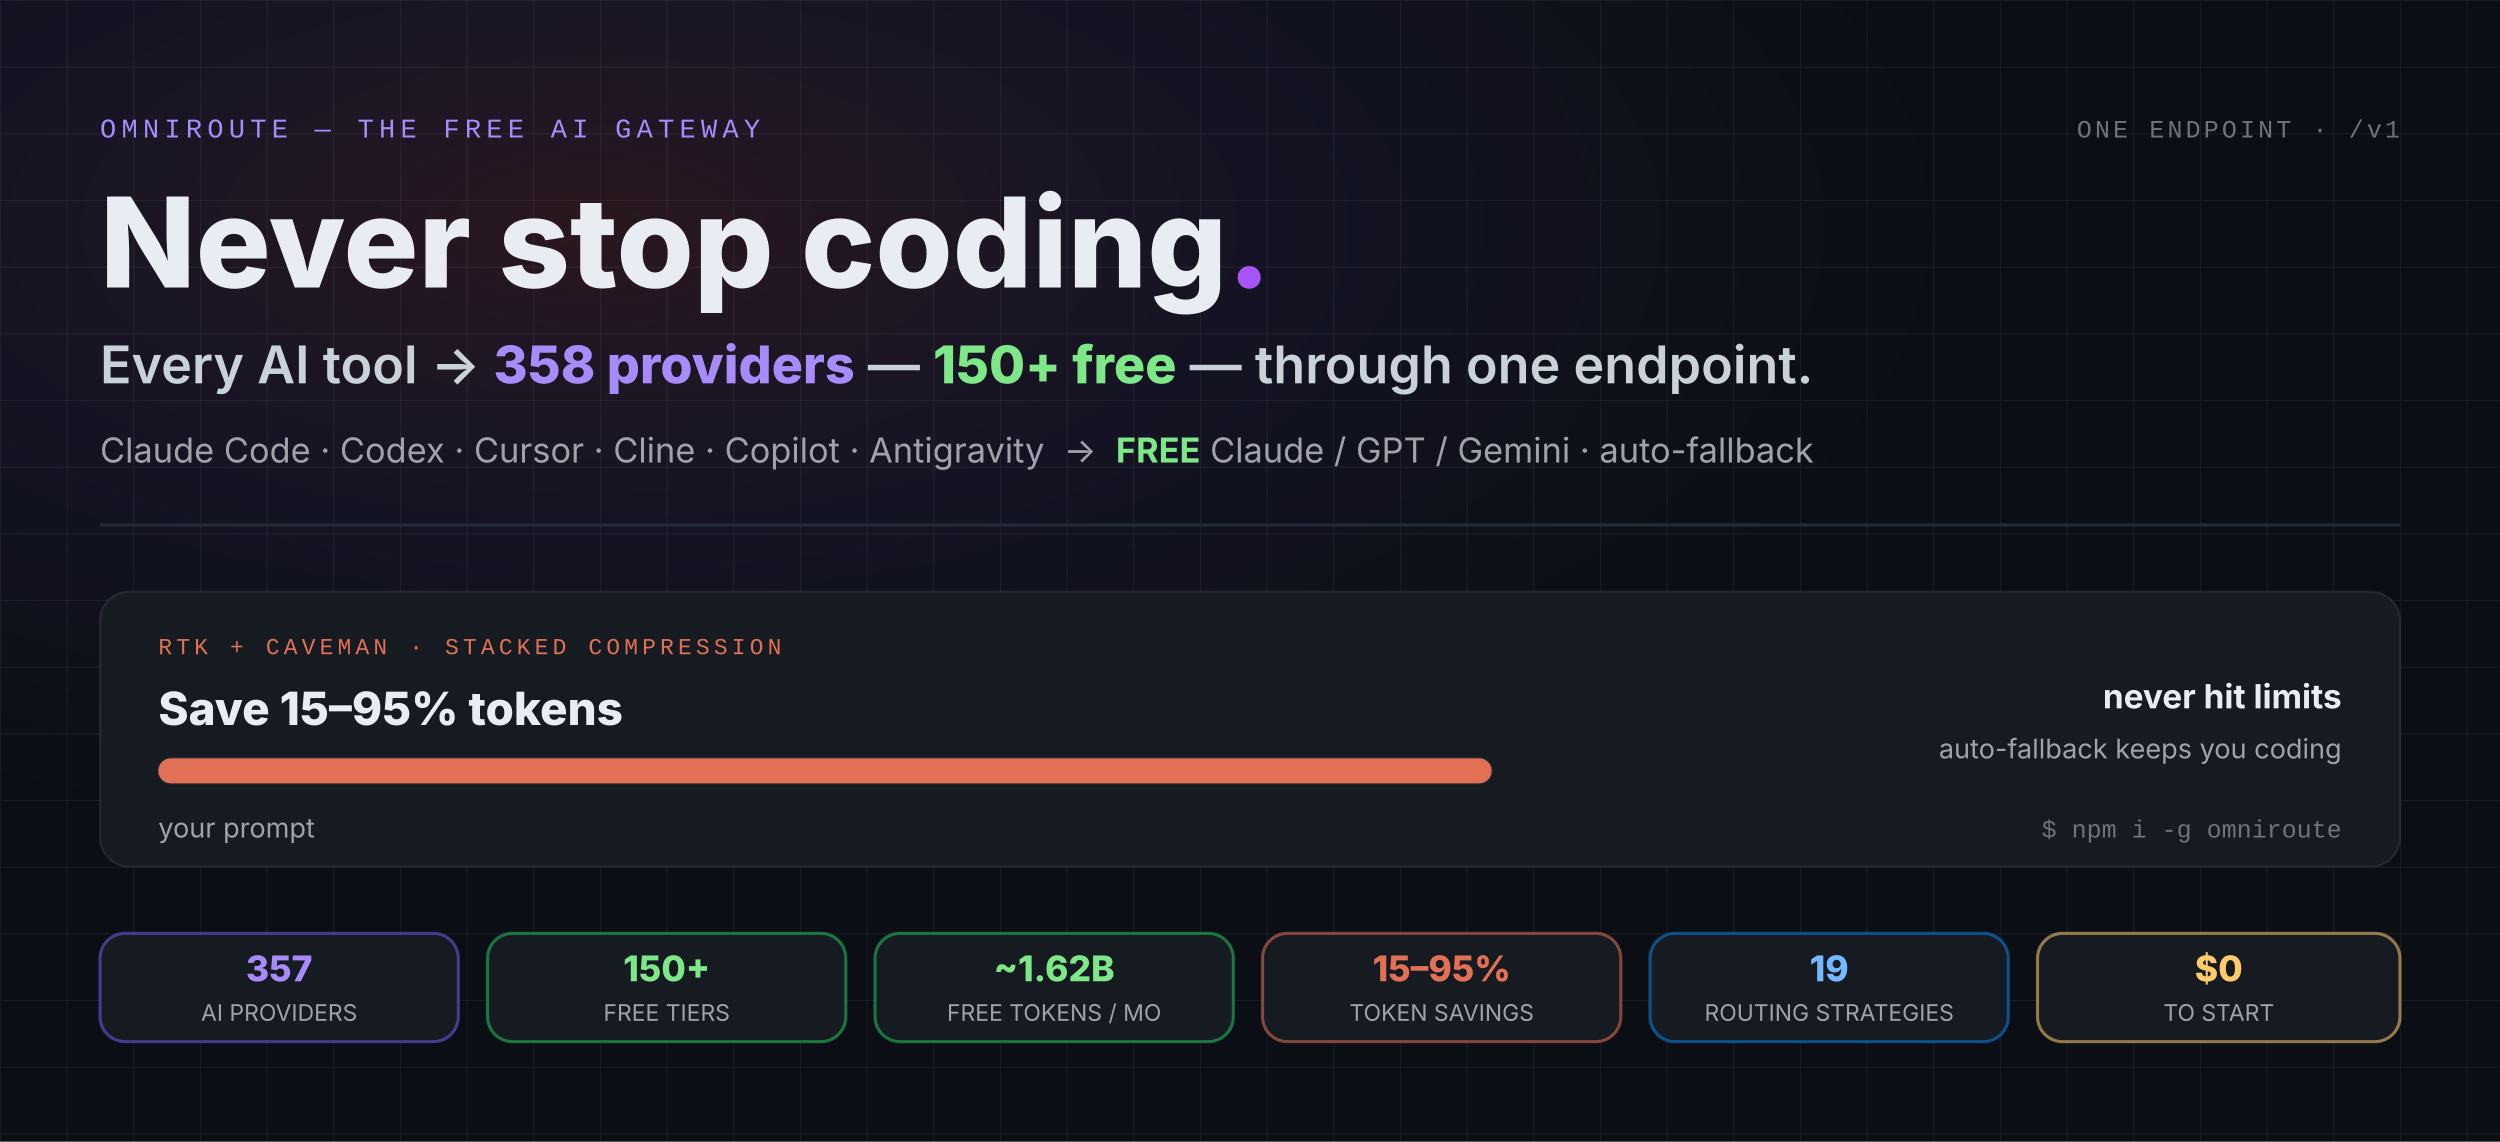
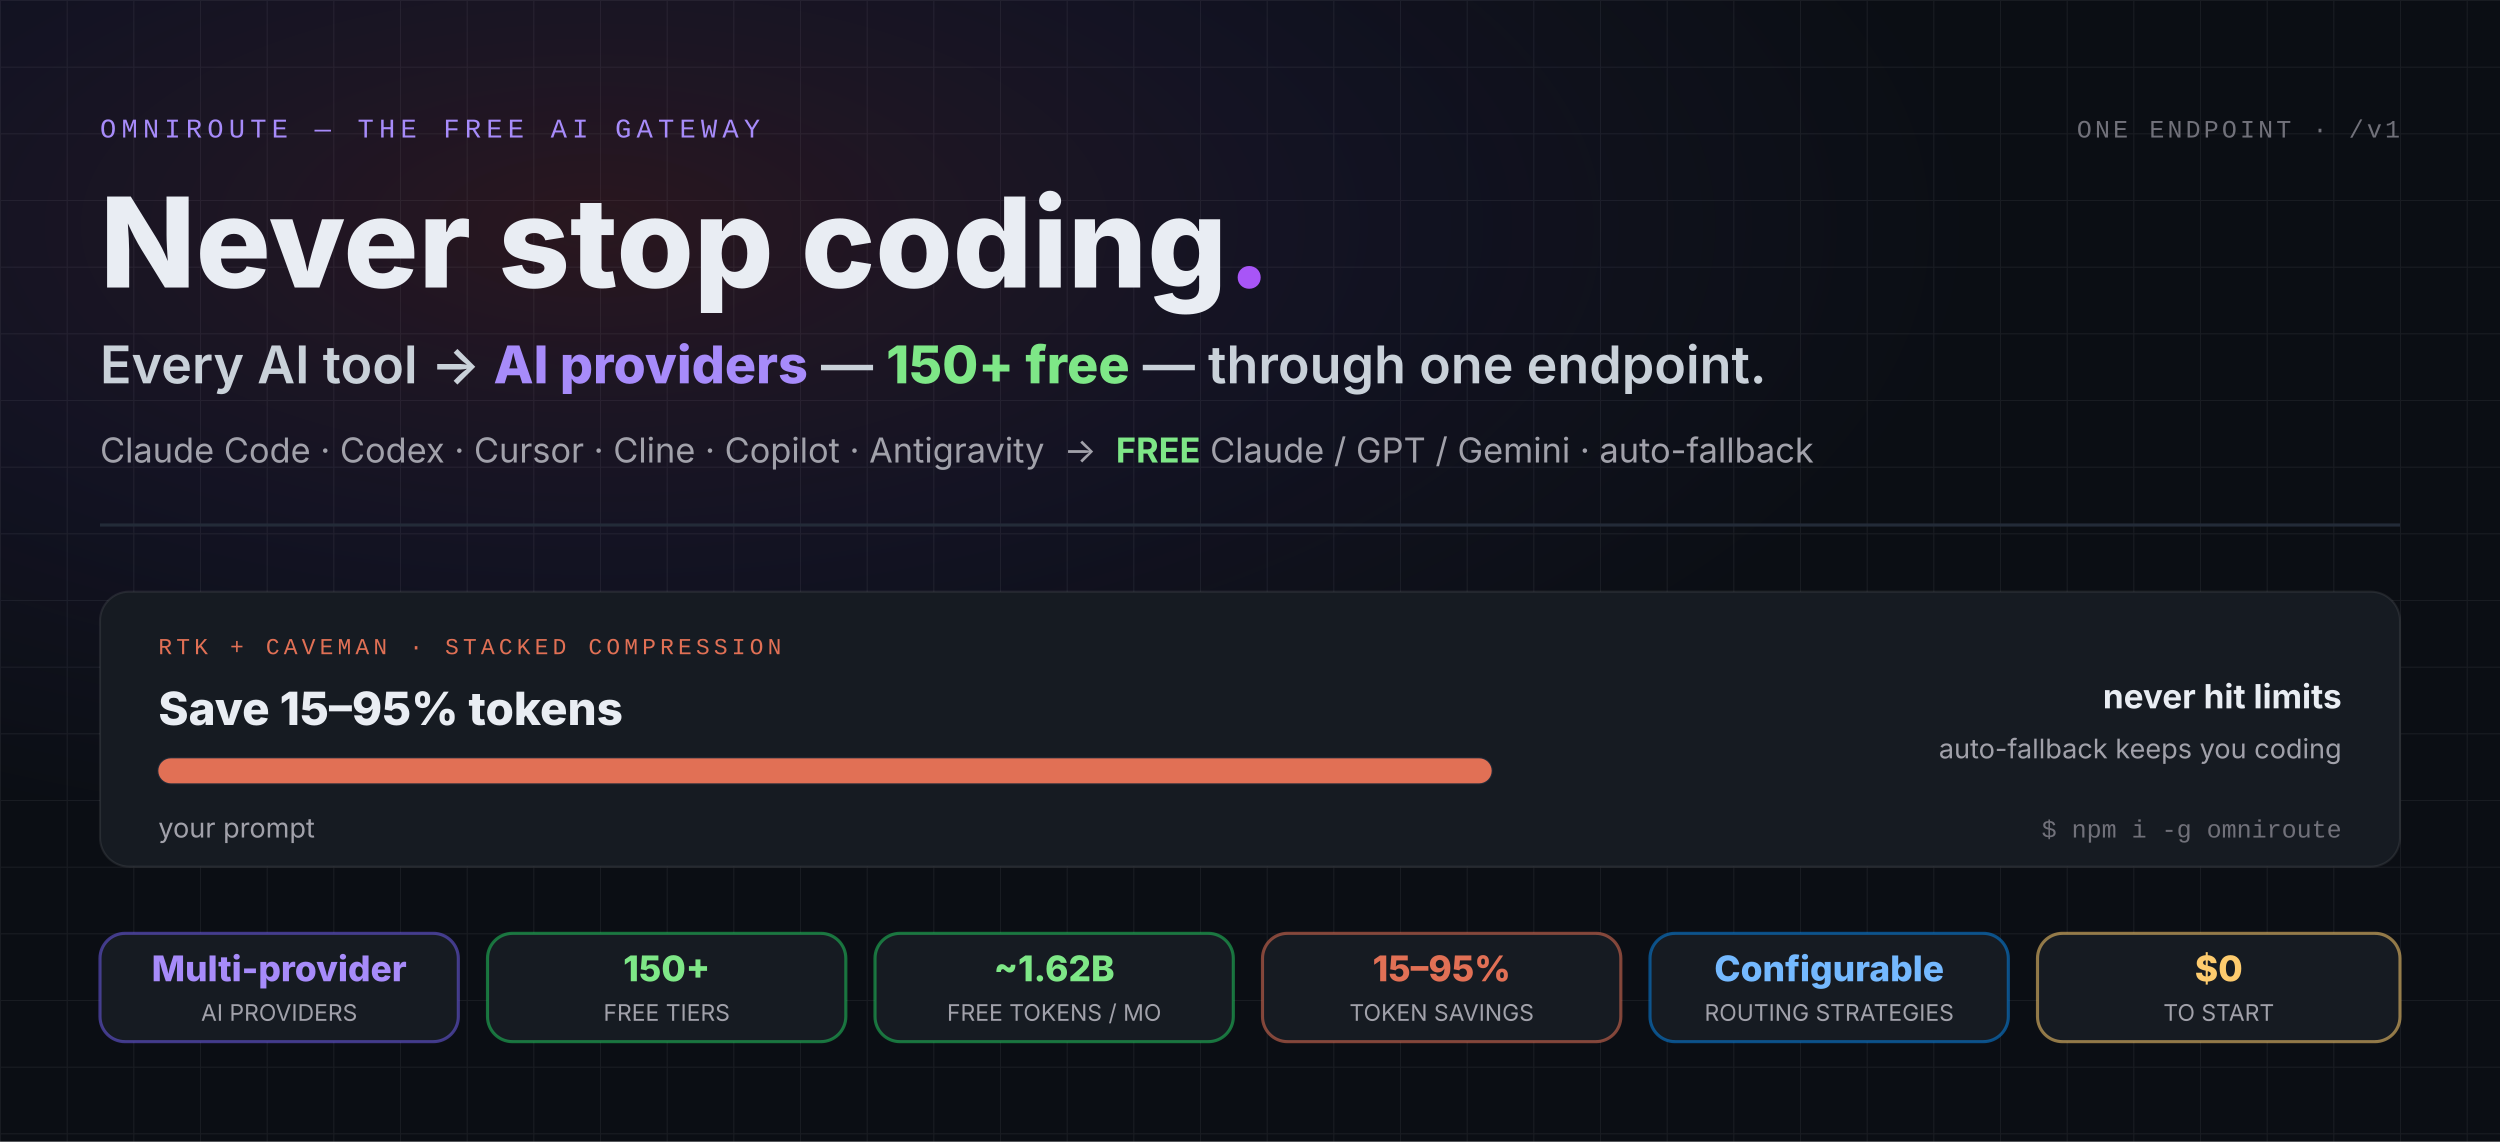
- <svg xmlns="http://www.w3.org/2000/svg" viewBox="0 0 1200 548" role="img" aria-label="OmniRoute hero: Never stop coding. Every AI tool to 358 providers — 150+ free — through one endpoint. Claude Code, Codex, Cursor, Cline, Copilot and Antigravity into free Claude, GPT and Gemini with auto-fallback. RTK + Caveman stacked compression saves 15 to 95 percent of tokens — about 89 percent average on tool-heavy sessions — so you never hit limits. Stats: 358 AI providers, 150+ free tiers, about 1.62B free tokens per month, 15 to 95 percent token savings, 20 routing strategies, zero dollars to start.">
+ <svg xmlns="http://www.w3.org/2000/svg" viewBox="0 0 1200 548" role="img" aria-label="OmniRoute hero: Never stop coding. Every AI tool to AI providers — 150+ free — through one endpoint. Claude Code, Codex, Cursor, Cline, Copilot and Antigravity into free Claude, GPT and Gemini with auto-fallback. RTK + Caveman stacked compression saves 15 to 95 percent of tokens — about 89 percent average on tool-heavy sessions — so you never hit limits. Stats: AI providers, 150+ free tiers, about 1.62B free tokens per month, 15 to 95 percent token savings, routing strategies, zero dollars to start.">
  <defs>
    <pattern id="gridPaperH" width="32" height="32" patternUnits="userSpaceOnUse">
      <path d="M 32 0 L 0 0 0 32" fill="none" stroke="#ffffff" stroke-opacity="0.06" stroke-width="1" />
    </pattern>
    <radialGradient id="bgGlowH" cx="24%" cy="20%" r="55%">
      <stop offset="0%" stop-color="#e54d5e" stop-opacity="0.14" />
      <stop offset="55%" stop-color="#8b5cf6" stop-opacity="0.06" />
      <stop offset="100%" stop-color="#6366f1" stop-opacity="0" />
    </radialGradient>
    <linearGradient id="gradBrandH" x1="0" y1="0" x2="1" y2="1">
      <stop offset="0%" stop-color="#e54d5e" />
      <stop offset="100%" stop-color="#a855f7" />
    </linearGradient>
    <path id="dividerPathH" d="M 48,252 L 1152,252" />
  </defs>
  <rect width="1200" height="548" fill="#0b0e14" />
  <rect width="1200" height="548" fill="url(#gridPaperH)" />
  <rect width="1200" height="548" fill="url(#bgGlowH)" />
  <text x="48" y="66" font-family="Consolas, 'Courier New', monospace" font-size="13" letter-spacing="2.5" fill="#a78bfa">OMNIROUTE — THE FREE AI GATEWAY</text>
  <text x="1152" y="66" text-anchor="end" font-family="Consolas, 'Courier New', monospace" font-size="12" letter-spacing="1.5" fill="#71717a">ONE ENDPOINT · /v1</text>
  <text x="48" y="138" font-family="Inter, 'Segoe UI', Arial, Helvetica, system-ui, sans-serif" font-size="60" font-weight="800" fill="#e9edf3">Never stop coding<tspan fill="#a855f7">.</tspan>
  </text>
-   <text x="48" y="184" font-family="Inter, 'Segoe UI', Arial, Helvetica, system-ui, sans-serif" font-size="25" font-weight="600" fill="#c9d1d9">Every AI tool → <tspan fill="#a78bfa" font-weight="800">358 providers</tspan> — <tspan fill="#7ee787" font-weight="800">150+ free</tspan> — through one endpoint.</text>
+   <text x="48" y="184" font-family="Inter, 'Segoe UI', Arial, Helvetica, system-ui, sans-serif" font-size="25" font-weight="600" fill="#c9d1d9">Every AI tool → <tspan fill="#a78bfa" font-weight="800">AI providers</tspan> — <tspan fill="#7ee787" font-weight="800">150+ free</tspan> — through one endpoint.</text>
  <text x="48" y="222" font-family="Inter, 'Segoe UI', Arial, Helvetica, system-ui, sans-serif" font-size="16.5" fill="#a1a1aa">Claude Code · Codex · Cursor · Cline · Copilot · Antigravity  →  <tspan fill="#7ee787" font-weight="700">FREE</tspan> Claude / GPT / Gemini · auto-fallback</text>
  <line x1="48" y1="252" x2="1152" y2="252" stroke="#232b38" stroke-width="1.5" />
  <circle r="4" fill="url(#gradBrandH)" opacity="0">
    <animateMotion dur="6s" repeatCount="indefinite" keyPoints="0;1" keyTimes="0;1" calcMode="linear">
      <mpath href="#dividerPathH" />
    </animateMotion>
    <animate attributeName="opacity" values="0;0.9;0.9;0" keyTimes="0;0.08;0.6;0.75" dur="6s" repeatCount="indefinite" />
  </circle>
  <g>
    <rect x="48" y="284" width="1104" height="132" rx="14" fill="#161b22" stroke="#ffffff" stroke-opacity="0.08" stroke-width="1" />
    <text x="76" y="314" font-family="Consolas, 'Courier New', monospace" font-size="11" letter-spacing="2" fill="#e17055">RTK + CAVEMAN · STACKED COMPRESSION</text>
    <text x="76" y="348" font-family="Inter, 'Segoe UI', Arial, Helvetica, system-ui, sans-serif" font-size="22" font-weight="800" fill="#e9edf3">Save 15–95% tokens</text>
    <rect x="76" y="364" width="640" height="12" rx="6" fill="#0b0e14" stroke="#232b38" stroke-width="1" />
    <rect x="76" y="364" width="640" height="12" rx="6" fill="#e17055">
      <animate attributeName="width" values="640;640;70;70;640" keyTimes="0;0.12;0.5;0.88;1" dur="8s" repeatCount="indefinite" calcMode="spline" keySplines="0.4 0 0.2 1;0.4 0 0.2 1;0.4 0 0.2 1;0.4 0 0.2 1" />
    </rect>
    <text x="76" y="402" font-family="Inter, 'Segoe UI', Arial, Helvetica, system-ui, sans-serif" font-size="13" fill="#a1a1aa">your prompt
      <animate attributeName="opacity" values="1;1;0;0;1" keyTimes="0;0.12;0.35;0.88;1" dur="8s" repeatCount="indefinite" calcMode="discrete" />
    </text>
    <text x="76" y="402" font-family="Inter, 'Segoe UI', Arial, Helvetica, system-ui, sans-serif" font-size="13" font-weight="700" fill="#e17055" opacity="0">−89% avg on tool-heavy sessions
      <animate attributeName="opacity" values="0;0;1;1;0" keyTimes="0;0.35;0.36;0.88;1" dur="8s" repeatCount="indefinite" calcMode="discrete" />
    </text>
    <text x="1124" y="340" text-anchor="end" font-family="Inter, 'Segoe UI', Arial, Helvetica, system-ui, sans-serif" font-size="16" font-weight="700" fill="#e9edf3">never hit limits</text>
    <text x="1124" y="364" text-anchor="end" font-family="Inter, 'Segoe UI', Arial, Helvetica, system-ui, sans-serif" font-size="13" fill="#a1a1aa">auto-fallback keeps you coding</text>
    <text x="1124" y="402" text-anchor="end" font-family="Consolas, 'Courier New', monospace" font-size="12" fill="#71717a">$ npm i -g omniroute</text>
  </g>
  <g font-family="Inter, 'Segoe UI', Arial, Helvetica, system-ui, sans-serif" text-anchor="middle">
    <rect x="48" y="448" width="172" height="52" rx="12" fill="#161b22" stroke="#6c5ce7" stroke-opacity="0.55" stroke-width="1.5" />
-     <text x="134" y="471" font-size="17" font-weight="800" fill="#a78bfa">357</text>
+     <text x="134" y="471" font-size="17" font-weight="800" fill="#a78bfa">Multi-provider</text>
    <text x="134" y="490" font-size="11" fill="#a1a1aa">AI PROVIDERS</text>
    <rect x="234" y="448" width="172" height="52" rx="12" fill="#161b22" stroke="#22c55e" stroke-opacity="0.55" stroke-width="1.5" />
    <text x="320" y="471" font-size="17" font-weight="800" fill="#7ee787">150+</text>
    <text x="320" y="490" font-size="11" fill="#a1a1aa">FREE TIERS</text>
    <rect x="420" y="448" width="172" height="52" rx="12" fill="#161b22" stroke="#22c55e" stroke-opacity="0.55" stroke-width="1.5" />
    <text x="506" y="471" font-size="17" font-weight="800" fill="#7ee787">~1.62B</text>
    <text x="506" y="490" font-size="11" fill="#a1a1aa">FREE TOKENS / MO</text>
    <rect x="606" y="448" width="172" height="52" rx="12" fill="#161b22" stroke="#e17055" stroke-opacity="0.55" stroke-width="1.5" />
    <text x="692" y="471" font-size="17" font-weight="800" fill="#e17055">15–95%</text>
    <text x="692" y="490" font-size="11" fill="#a1a1aa">TOKEN SAVINGS</text>
    <rect x="792" y="448" width="172" height="52" rx="12" fill="#161b22" stroke="#0984e3" stroke-opacity="0.55" stroke-width="1.5" />
-     <text x="878" y="471" font-size="17" font-weight="800" fill="#74b9ff">19</text>
+     <text x="878" y="471" font-size="17" font-weight="800" fill="#74b9ff">Configurable</text>
    <text x="878" y="490" font-size="11" fill="#a1a1aa">ROUTING STRATEGIES</text>
    <rect x="978" y="448" width="174" height="52" rx="12" fill="#161b22" stroke="#fdcb6e" stroke-opacity="0.55" stroke-width="1.5" />
    <text x="1065" y="471" font-size="17" font-weight="800" fill="#fdcb6e">$0</text>
    <text x="1065" y="490" font-size="11" fill="#a1a1aa">TO START</text>
  </g>
</svg>
